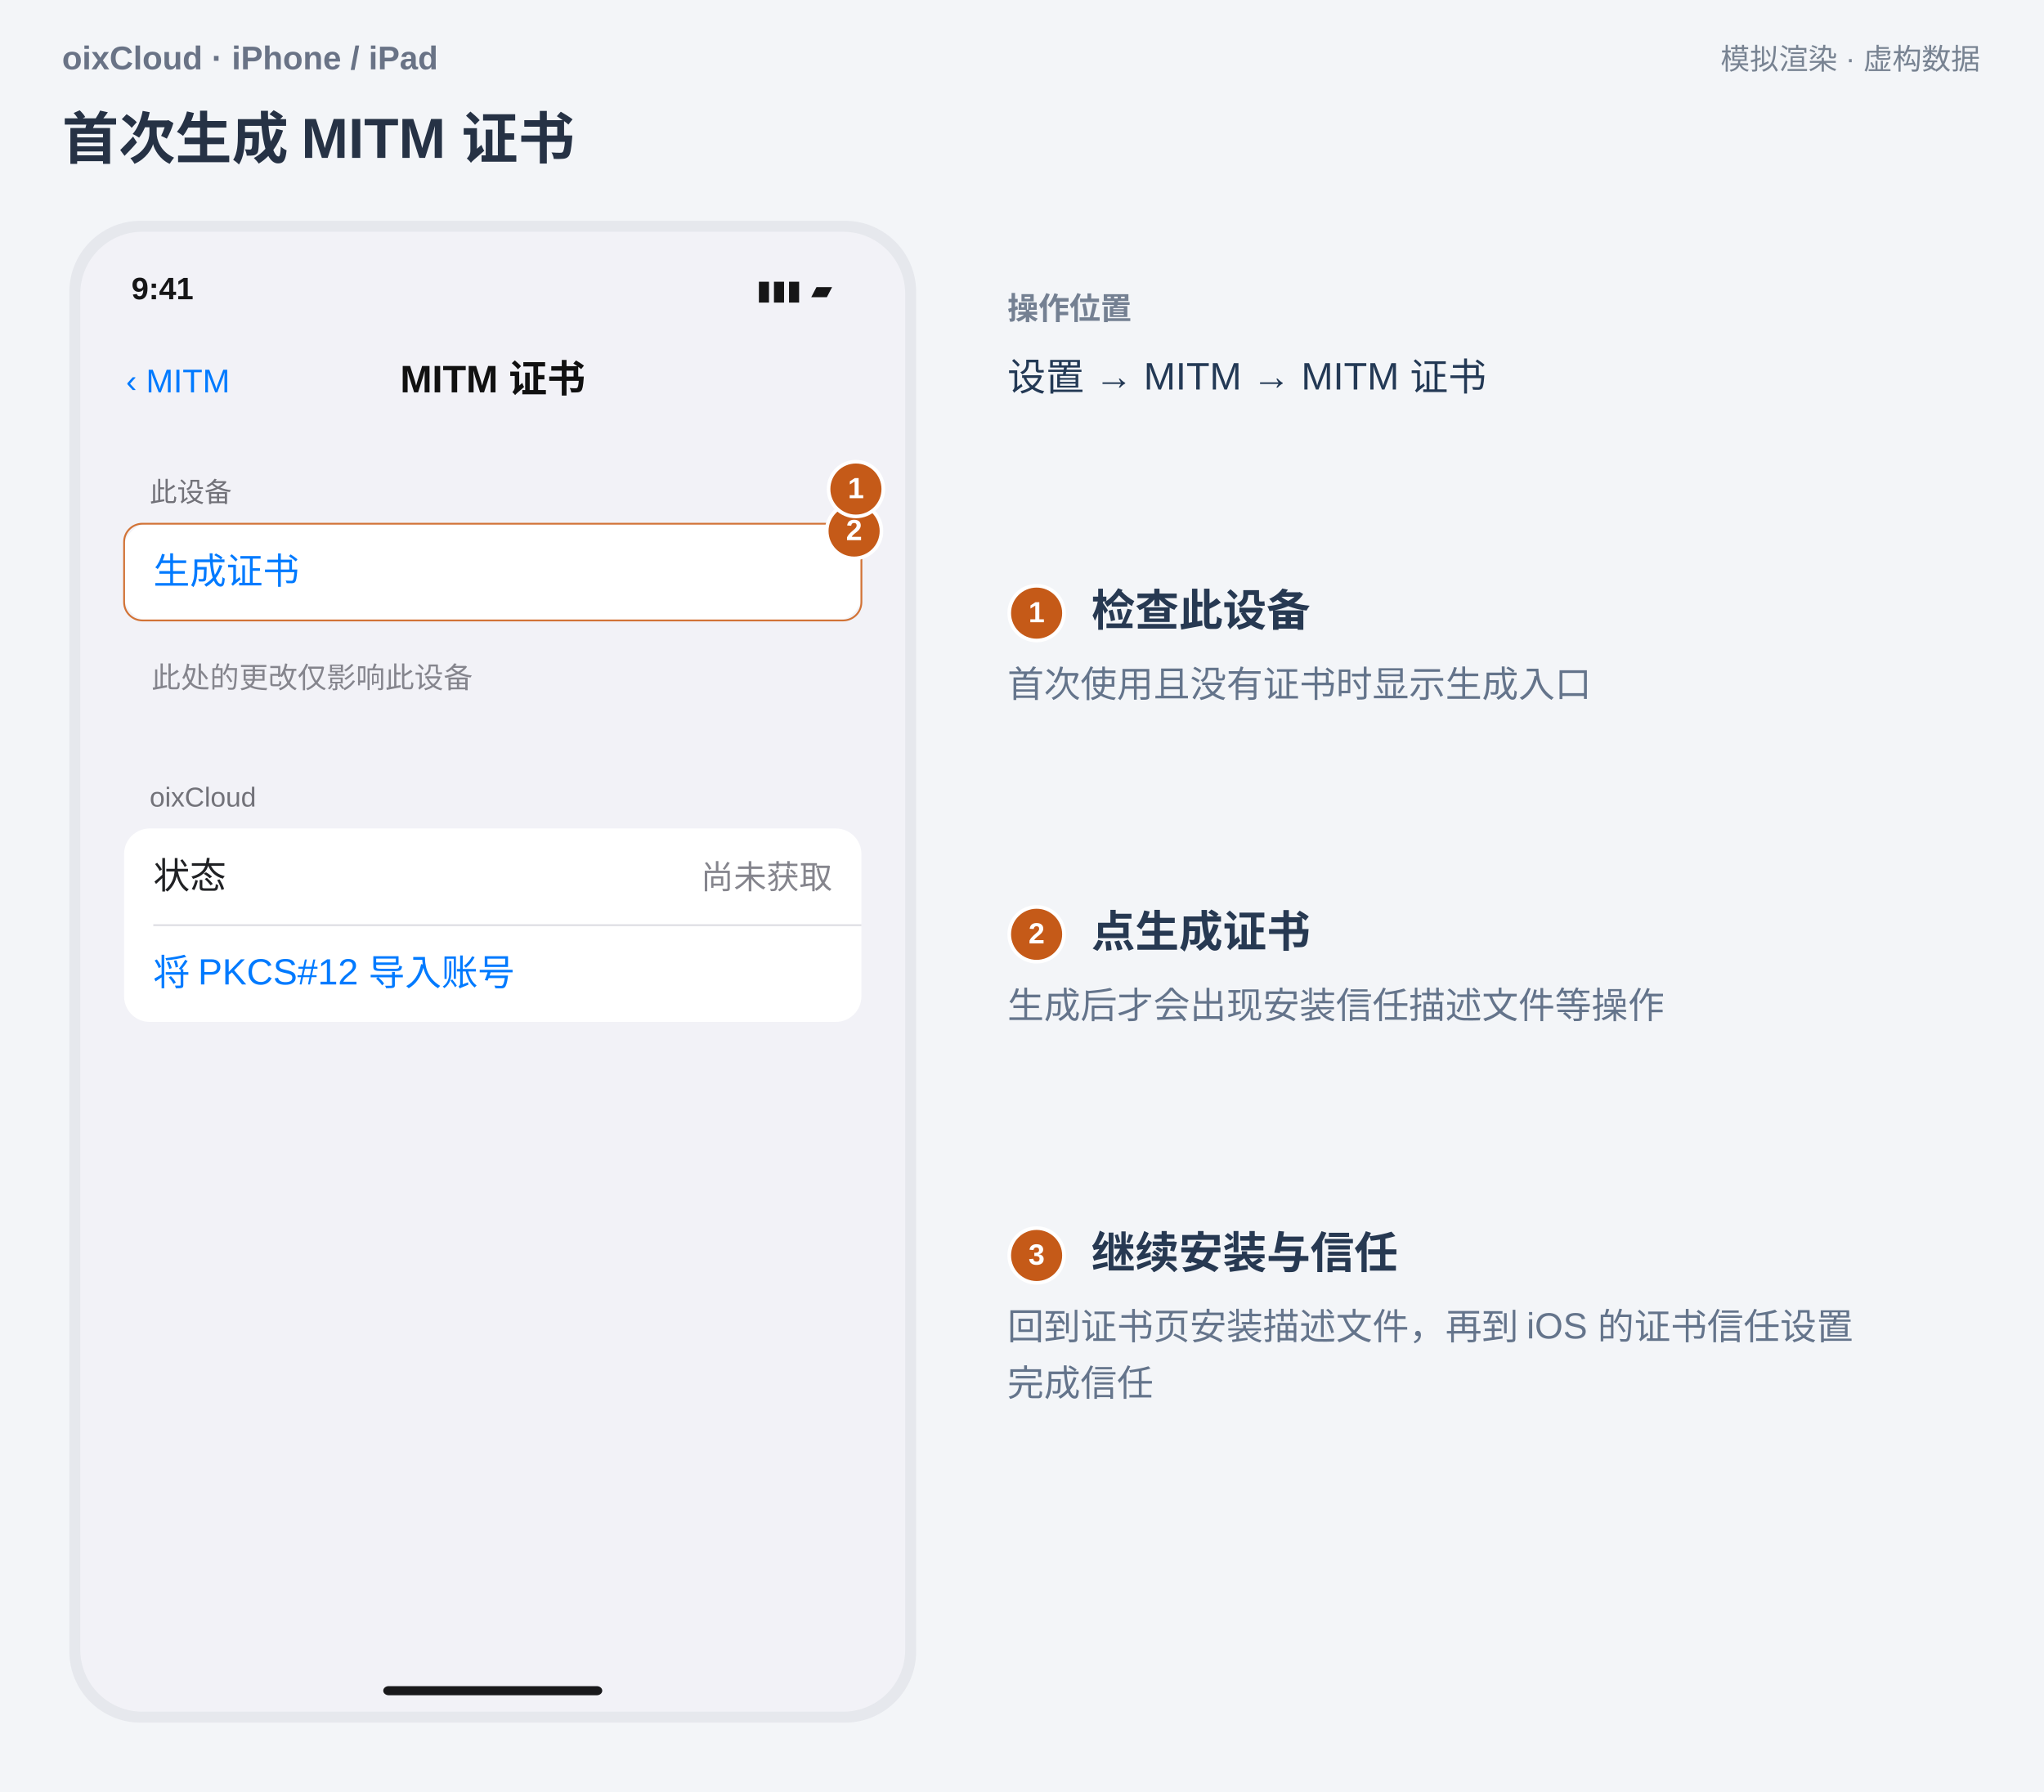
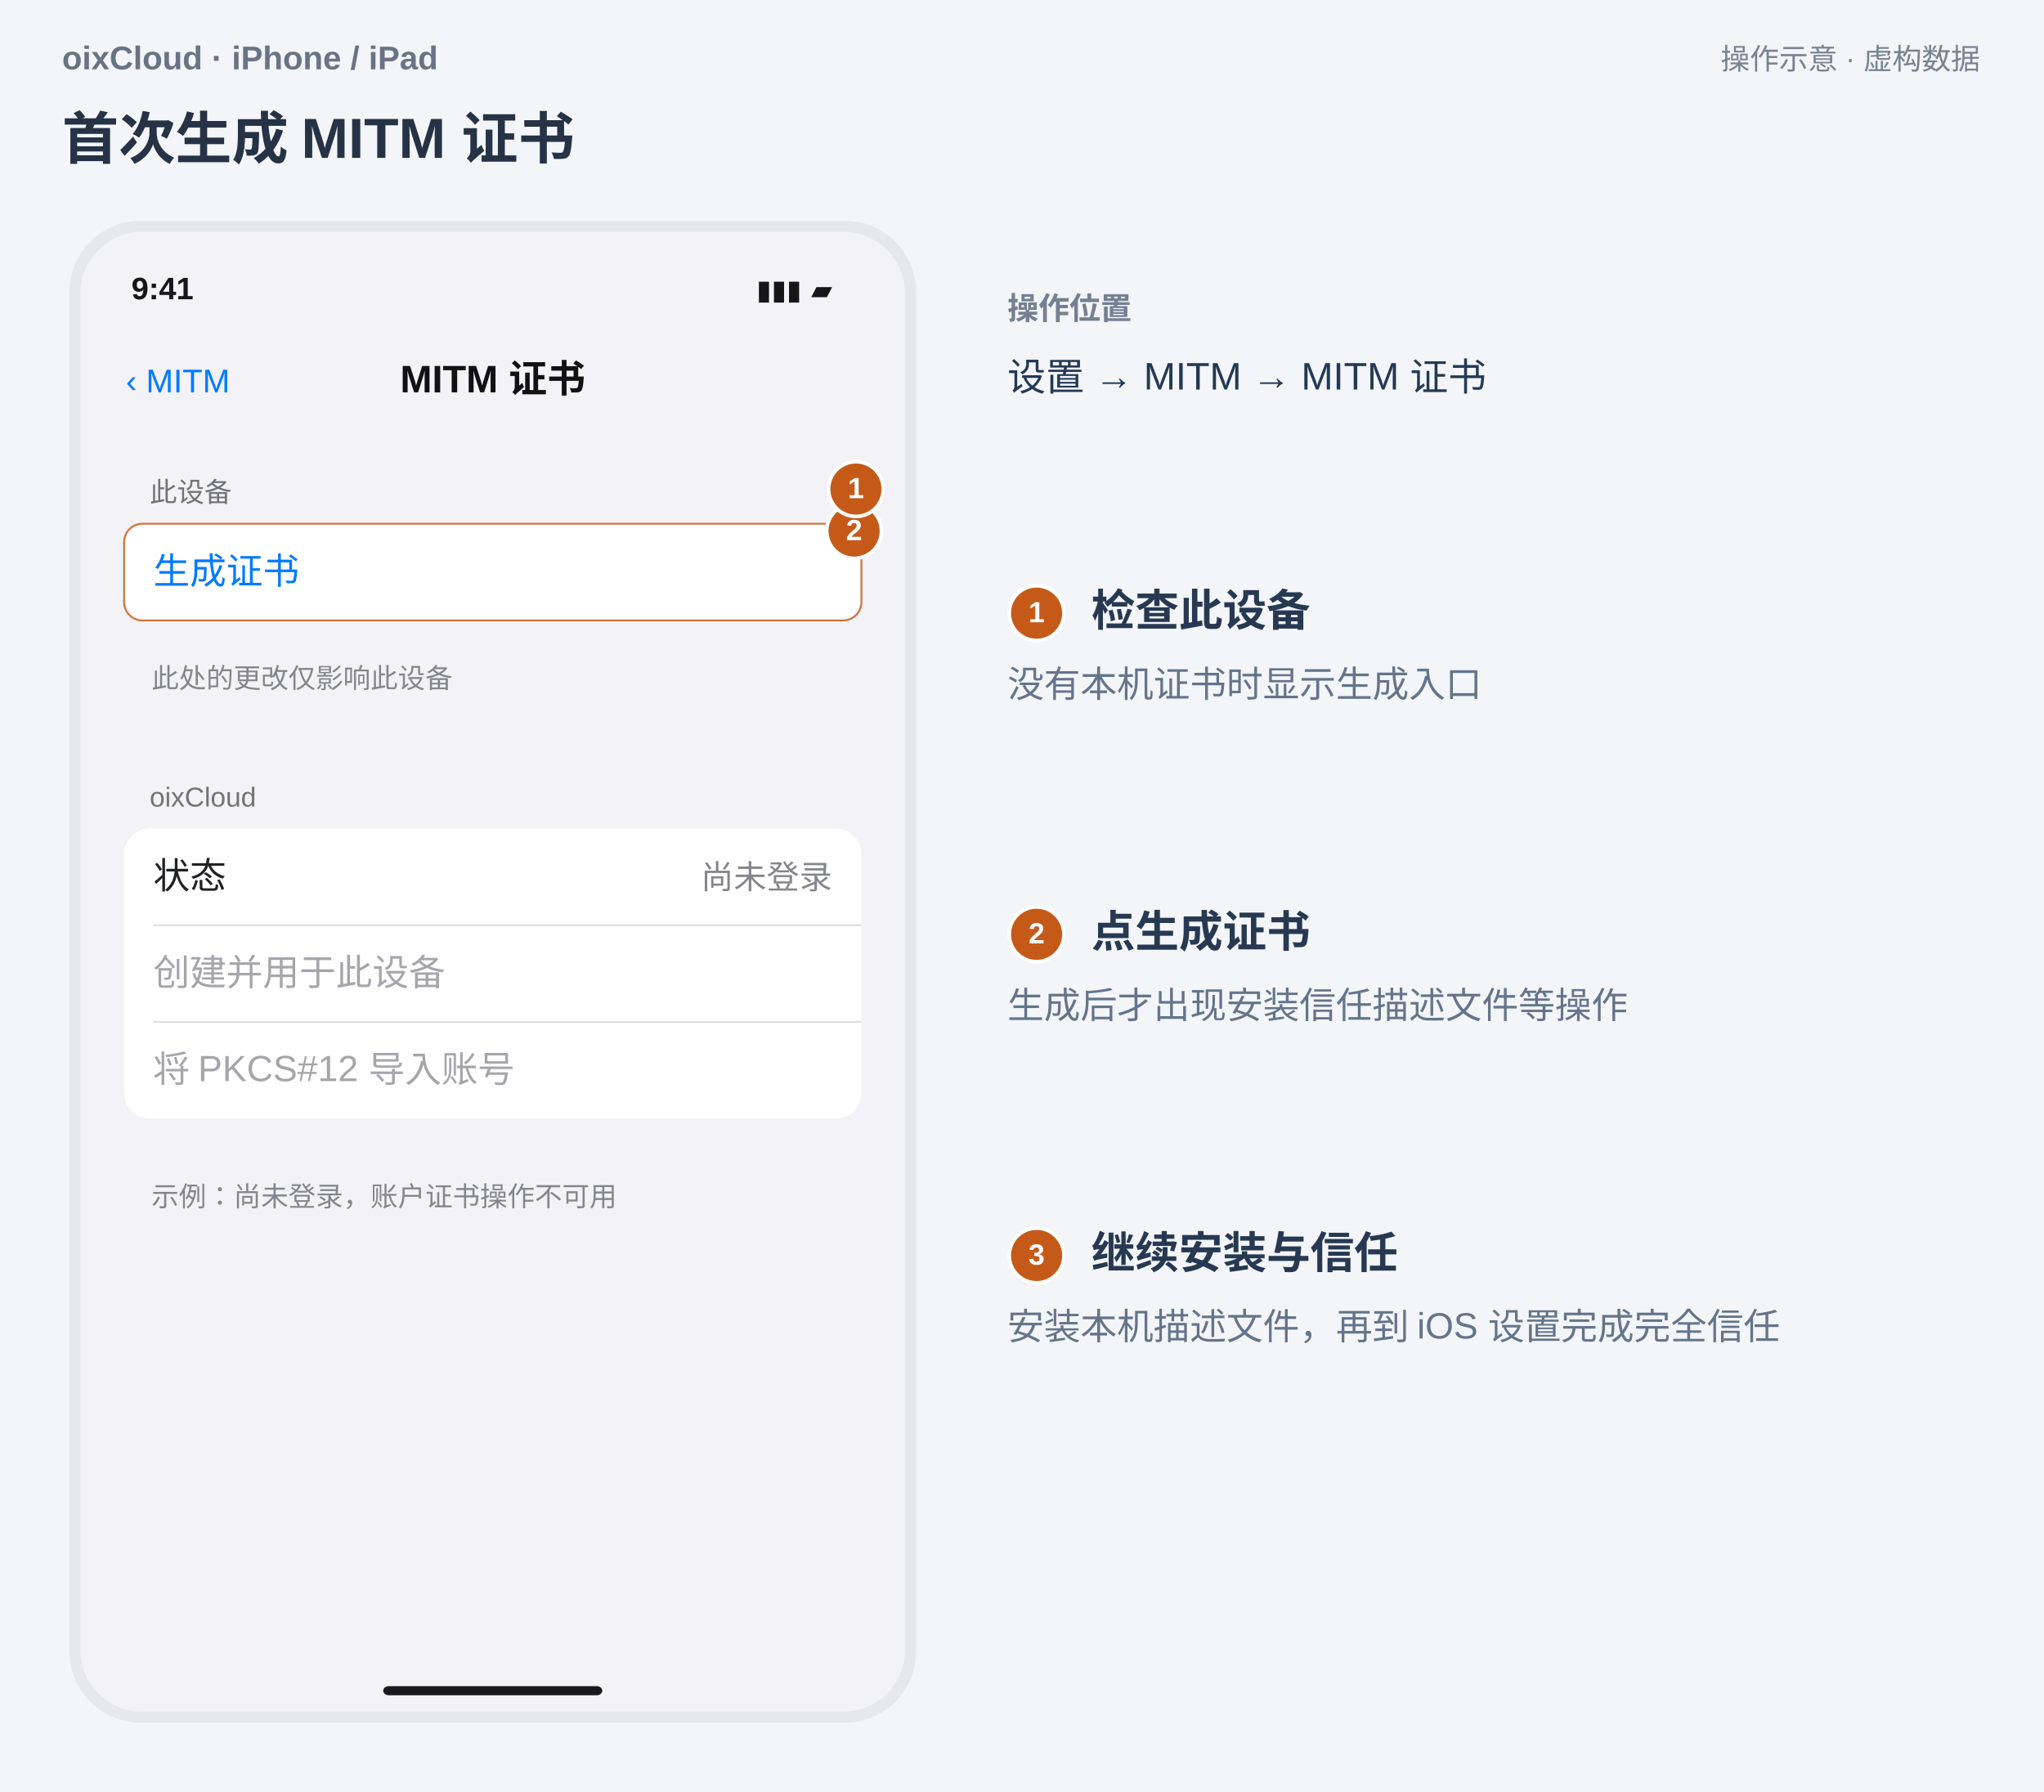
<svg xmlns="http://www.w3.org/2000/svg" width="1120" height="982" viewBox="0 0 1120 982" role="img" aria-labelledby="title desc">
  <g font-family="-apple-system,BlinkMacSystemFont,'PingFang SC','Segoe UI',Arial,sans-serif">
    <rect x="0" y="0" width="1120" height="982" rx="0" fill="#f3f5f8" stroke="none" />
    <text x="34" y="38" font-size="18" fill="#697386" font-weight="600" text-anchor="start">oixCloud · iPhone / iPad</text>
-     <text x="1085" y="38" font-size="16" fill="#788392" font-weight="500" text-anchor="end">模拟渲染 · 虚构数据</text>
+     <text x="1085" y="38" font-size="16" fill="#788392" font-weight="500" text-anchor="end">操作示意 · 虚构数据</text>
    <text x="34" y="87" font-size="31" fill="#263245" font-weight="700" text-anchor="start">首次生成 MITM 证书</text>
    <rect x="38" y="121" width="464" height="823" rx="39" fill="#e6e8ed" stroke="none" />
    <rect x="44" y="127" width="452" height="811" rx="34" fill="#f2f2f7" stroke="none" />
    <text x="72" y="164" font-size="17" fill="#161617" font-weight="650" text-anchor="start">9:41</text>
    <text x="456" y="164" font-size="15" fill="#161617" font-weight="600" text-anchor="end">▮▮▮  ▰</text>
    <text x="69" y="215" font-size="18" fill="#007aff" font-weight="400" text-anchor="start">‹ MITM</text>
    <text x="270" y="215" font-size="21" fill="#111" font-weight="600" text-anchor="middle">MITM 证书</text>
    <rect x="210" y="924" width="120" height="5" rx="3" fill="#19191b" stroke="none" />
    <text x="82" y="275" font-size="15" fill="#727279" font-weight="400" text-anchor="start">此设备</text>
    <rect x="68" y="287" width="404" height="53" rx="14" fill="#fff" stroke="none" />
    <text x="84" y="320" font-size="20" fill="#007aff" font-weight="400" text-anchor="start">生成证书</text>
    <rect x="68" y="287" width="404" height="53" rx="10" fill="none" stroke="#d27336" />
    <circle cx="468" cy="291" r="15" fill="#c55a18" stroke="#fff" stroke-width="2" />
    <text x="468" y="296" font-size="16" fill="#fff" font-weight="700" text-anchor="middle">2</text>
    <circle cx="469" cy="268" r="15" fill="#c55a18" stroke="#fff" stroke-width="2" />
    <text x="469" y="273" font-size="16" fill="#fff" font-weight="700" text-anchor="middle">1</text>
-     <text x="83" y="377" font-size="16" fill="#85858d" font-weight="400" text-anchor="start">此处的更改仅影响此设备</text>
+     <text x="83" y="377" font-size="15" fill="#85858d" font-weight="400" text-anchor="start">此处的更改仅影响此设备</text>
    <text x="82" y="442" font-size="15" fill="#727279" font-weight="400" text-anchor="start">oixCloud</text>
-     <rect x="68" y="454" width="404" height="106" rx="14" fill="#fff" stroke="none" />
+     <rect x="68" y="454" width="404" height="159" rx="14" fill="#fff" stroke="none" />
    <text x="84" y="487" font-size="20" fill="#202124" font-weight="400" text-anchor="start">状态</text>
-     <text x="456" y="487" font-size="18" fill="#85858d" font-weight="400" text-anchor="end">尚未获取</text>
+     <text x="456" y="487" font-size="18" fill="#85858d" font-weight="400" text-anchor="end">尚未登录</text>
    <path d="M84 507H472" stroke="#dedee3" stroke-width="1" />
-     <text x="84" y="540" font-size="20" fill="#007aff" font-weight="400" text-anchor="start">将 PKCS#12 导入账号</text>
+     <text x="84" y="540" font-size="20" fill="#a5a5ad" font-weight="400" text-anchor="start">创建并用于此设备</text>
+     <path d="M84 560H472" stroke="#dedee3" stroke-width="1" />
+     <text x="84" y="593" font-size="20" fill="#a5a5ad" font-weight="400" text-anchor="start">将 PKCS#12 导入账号</text>
+     <text x="83" y="661" font-size="15" fill="#85858d" font-weight="400" text-anchor="start">示例：尚未登录，账户证书操作不可用</text>
    <text x="552" y="175" font-size="17" fill="#748092" font-weight="600" text-anchor="start">操作位置</text>
    <text x="552" y="214" font-size="21" fill="#233955" font-weight="400" text-anchor="start">设置 → MITM → MITM 证书</text>
    <circle cx="568" cy="336" r="15" fill="#c55a18" stroke="#fff" stroke-width="2" />
    <text x="568" y="341" font-size="16" fill="#fff" font-weight="700" text-anchor="middle">1</text>
    <text x="598" y="343" font-size="24" fill="#273952" font-weight="600" text-anchor="start">检查此设备</text>
-     <text x="552" y="382" font-size="20" fill="#64748b" font-weight="400" text-anchor="start">首次使用且没有证书时显示生成入口</text>
+     <text x="552" y="382" font-size="20" fill="#64748b" font-weight="400" text-anchor="start">没有本机证书时显示生成入口</text>
    <circle cx="568" cy="512" r="15" fill="#c55a18" stroke="#fff" stroke-width="2" />
    <text x="568" y="517" font-size="16" fill="#fff" font-weight="700" text-anchor="middle">2</text>
    <text x="598" y="519" font-size="24" fill="#273952" font-weight="600" text-anchor="start">点生成证书</text>
-     <text x="552" y="558" font-size="20" fill="#64748b" font-weight="400" text-anchor="start">生成后才会出现安装信任描述文件等操作</text>
+     <text x="552" y="558" font-size="20" fill="#64748b" font-weight="400" text-anchor="start">生成后才出现安装信任描述文件等操作</text>
    <circle cx="568" cy="688" r="15" fill="#c55a18" stroke="#fff" stroke-width="2" />
    <text x="568" y="693" font-size="16" fill="#fff" font-weight="700" text-anchor="middle">3</text>
    <text x="598" y="695" font-size="24" fill="#273952" font-weight="600" text-anchor="start">继续安装与信任</text>
-     <text x="552" y="734" font-size="20" fill="#64748b" font-weight="400" text-anchor="start">回到证书页安装描述文件，再到 iOS 的证书信任设置</text>
-     <text x="552" y="765" font-size="20" fill="#64748b" font-weight="400" text-anchor="start">完成信任</text>
+     <text x="552" y="734" font-size="20" fill="#64748b" font-weight="400" text-anchor="start">安装本机描述文件，再到 iOS 设置完成完全信任</text>
  </g>
</svg>
